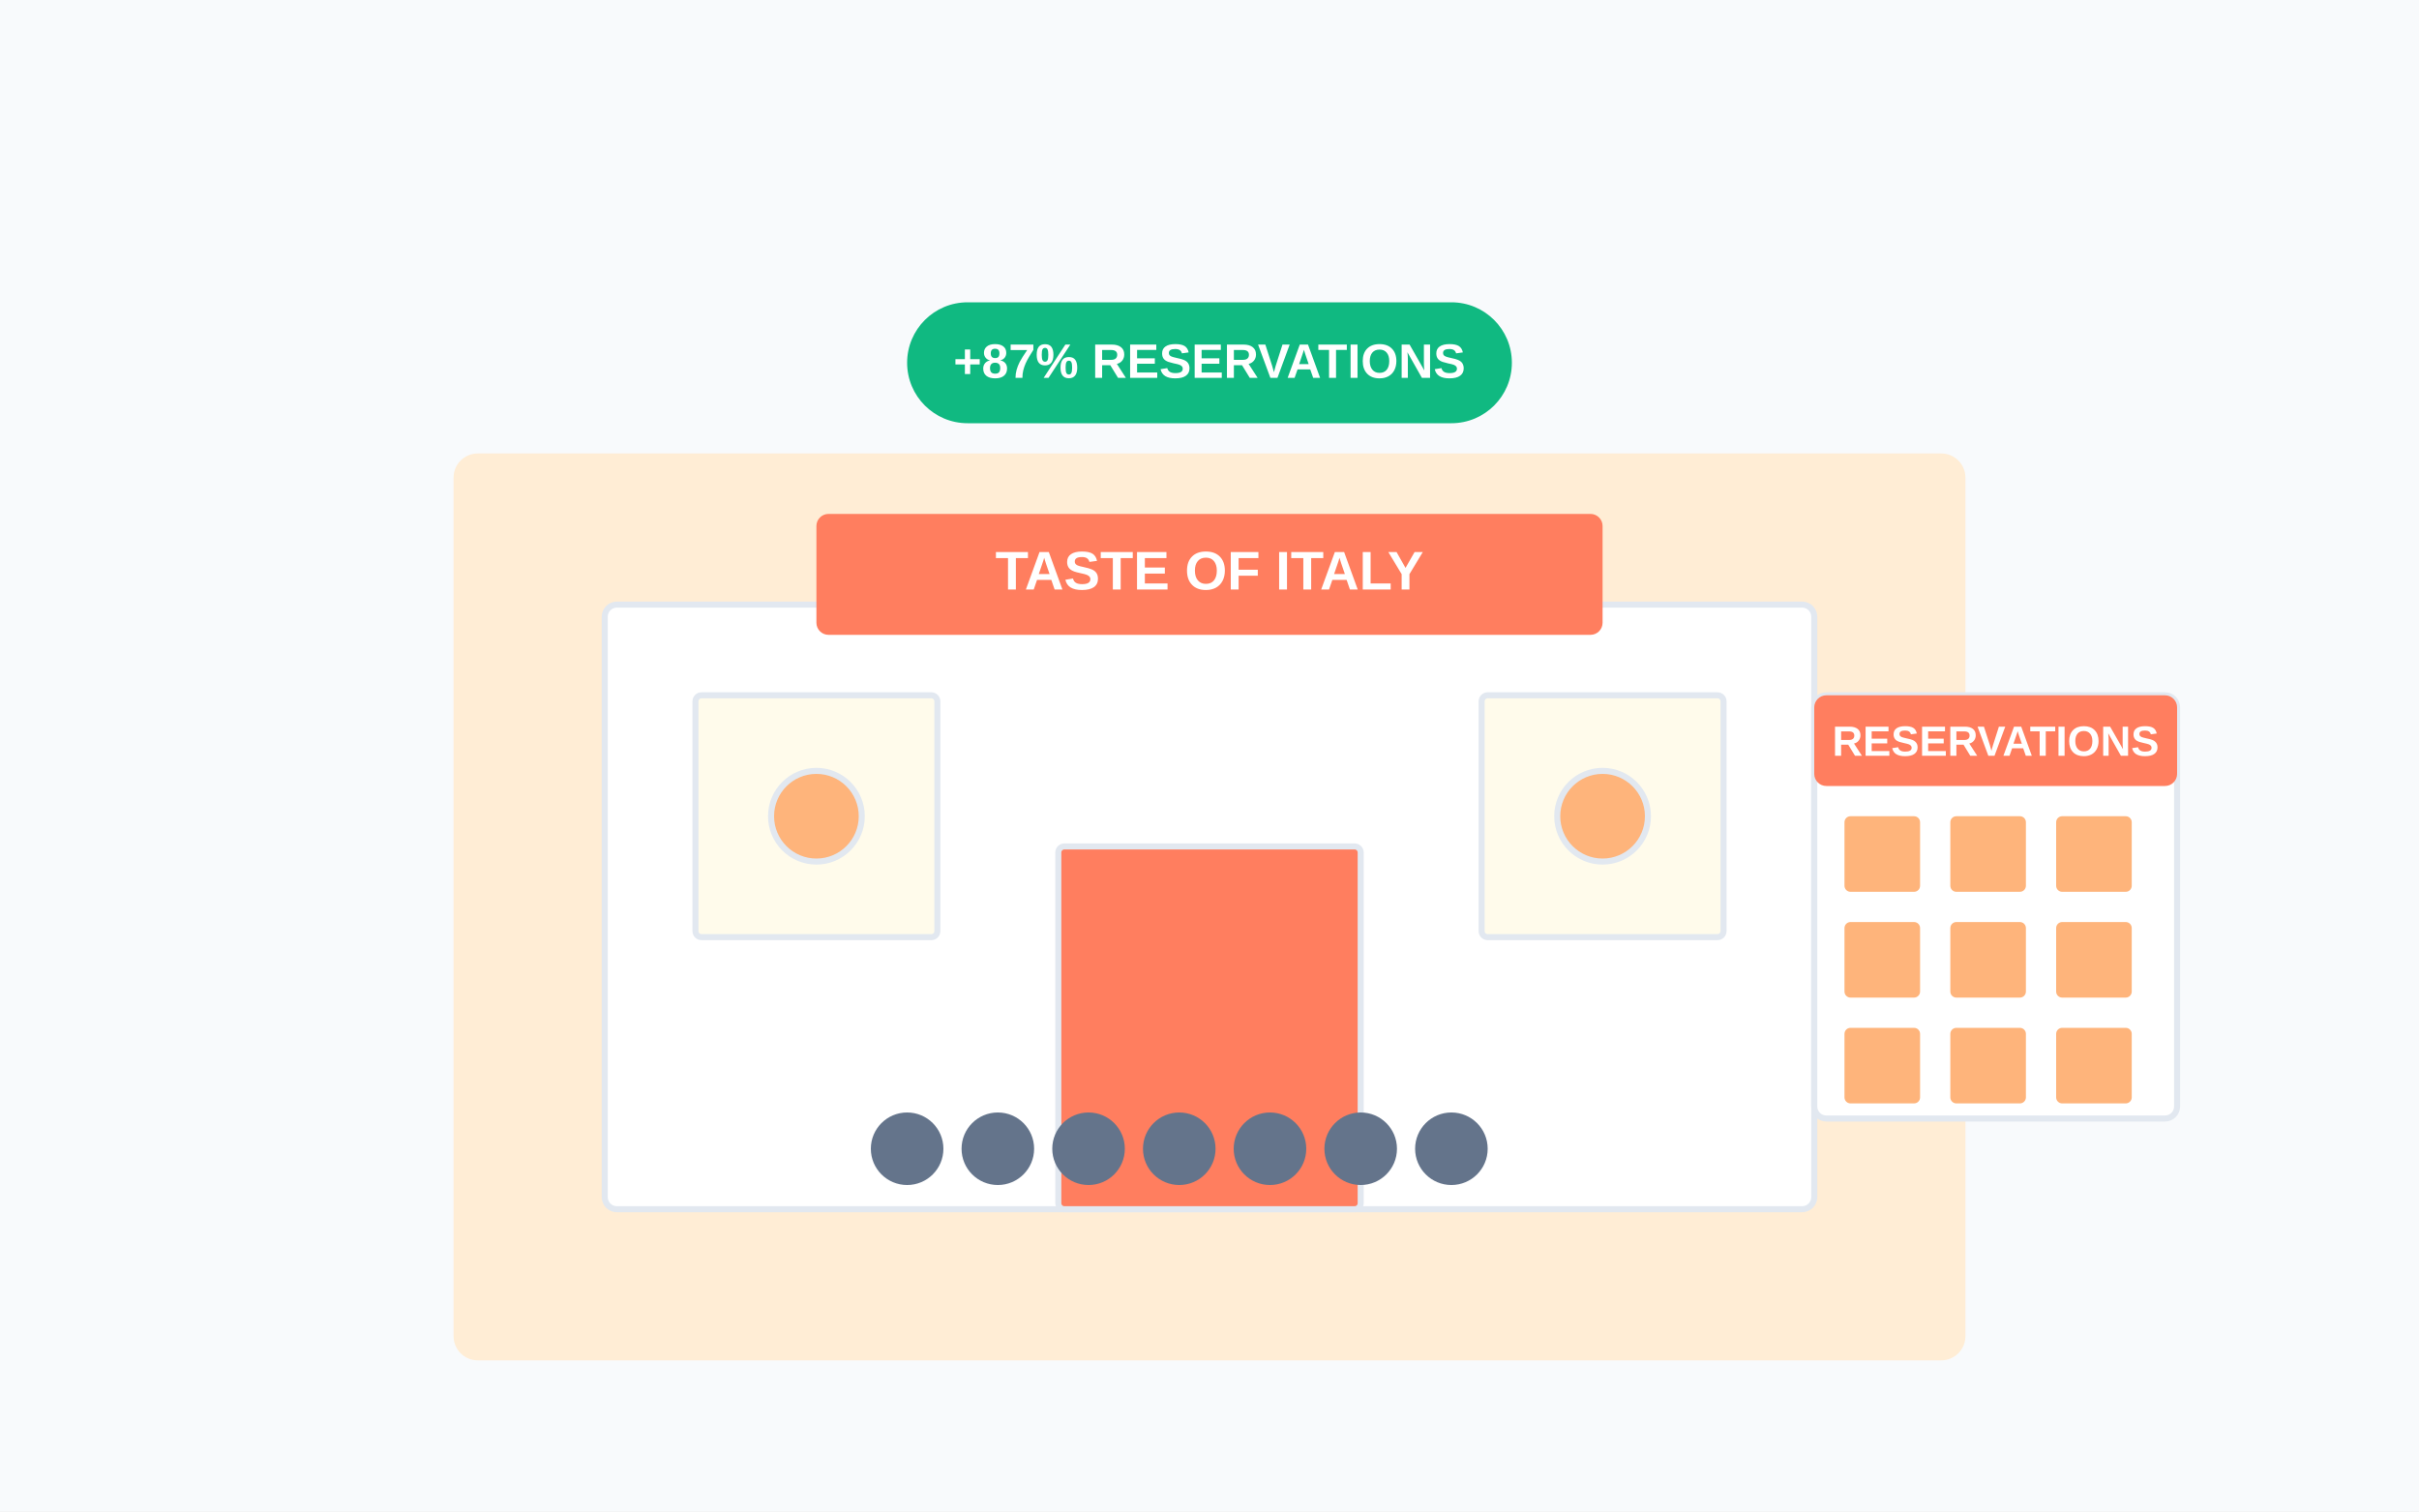
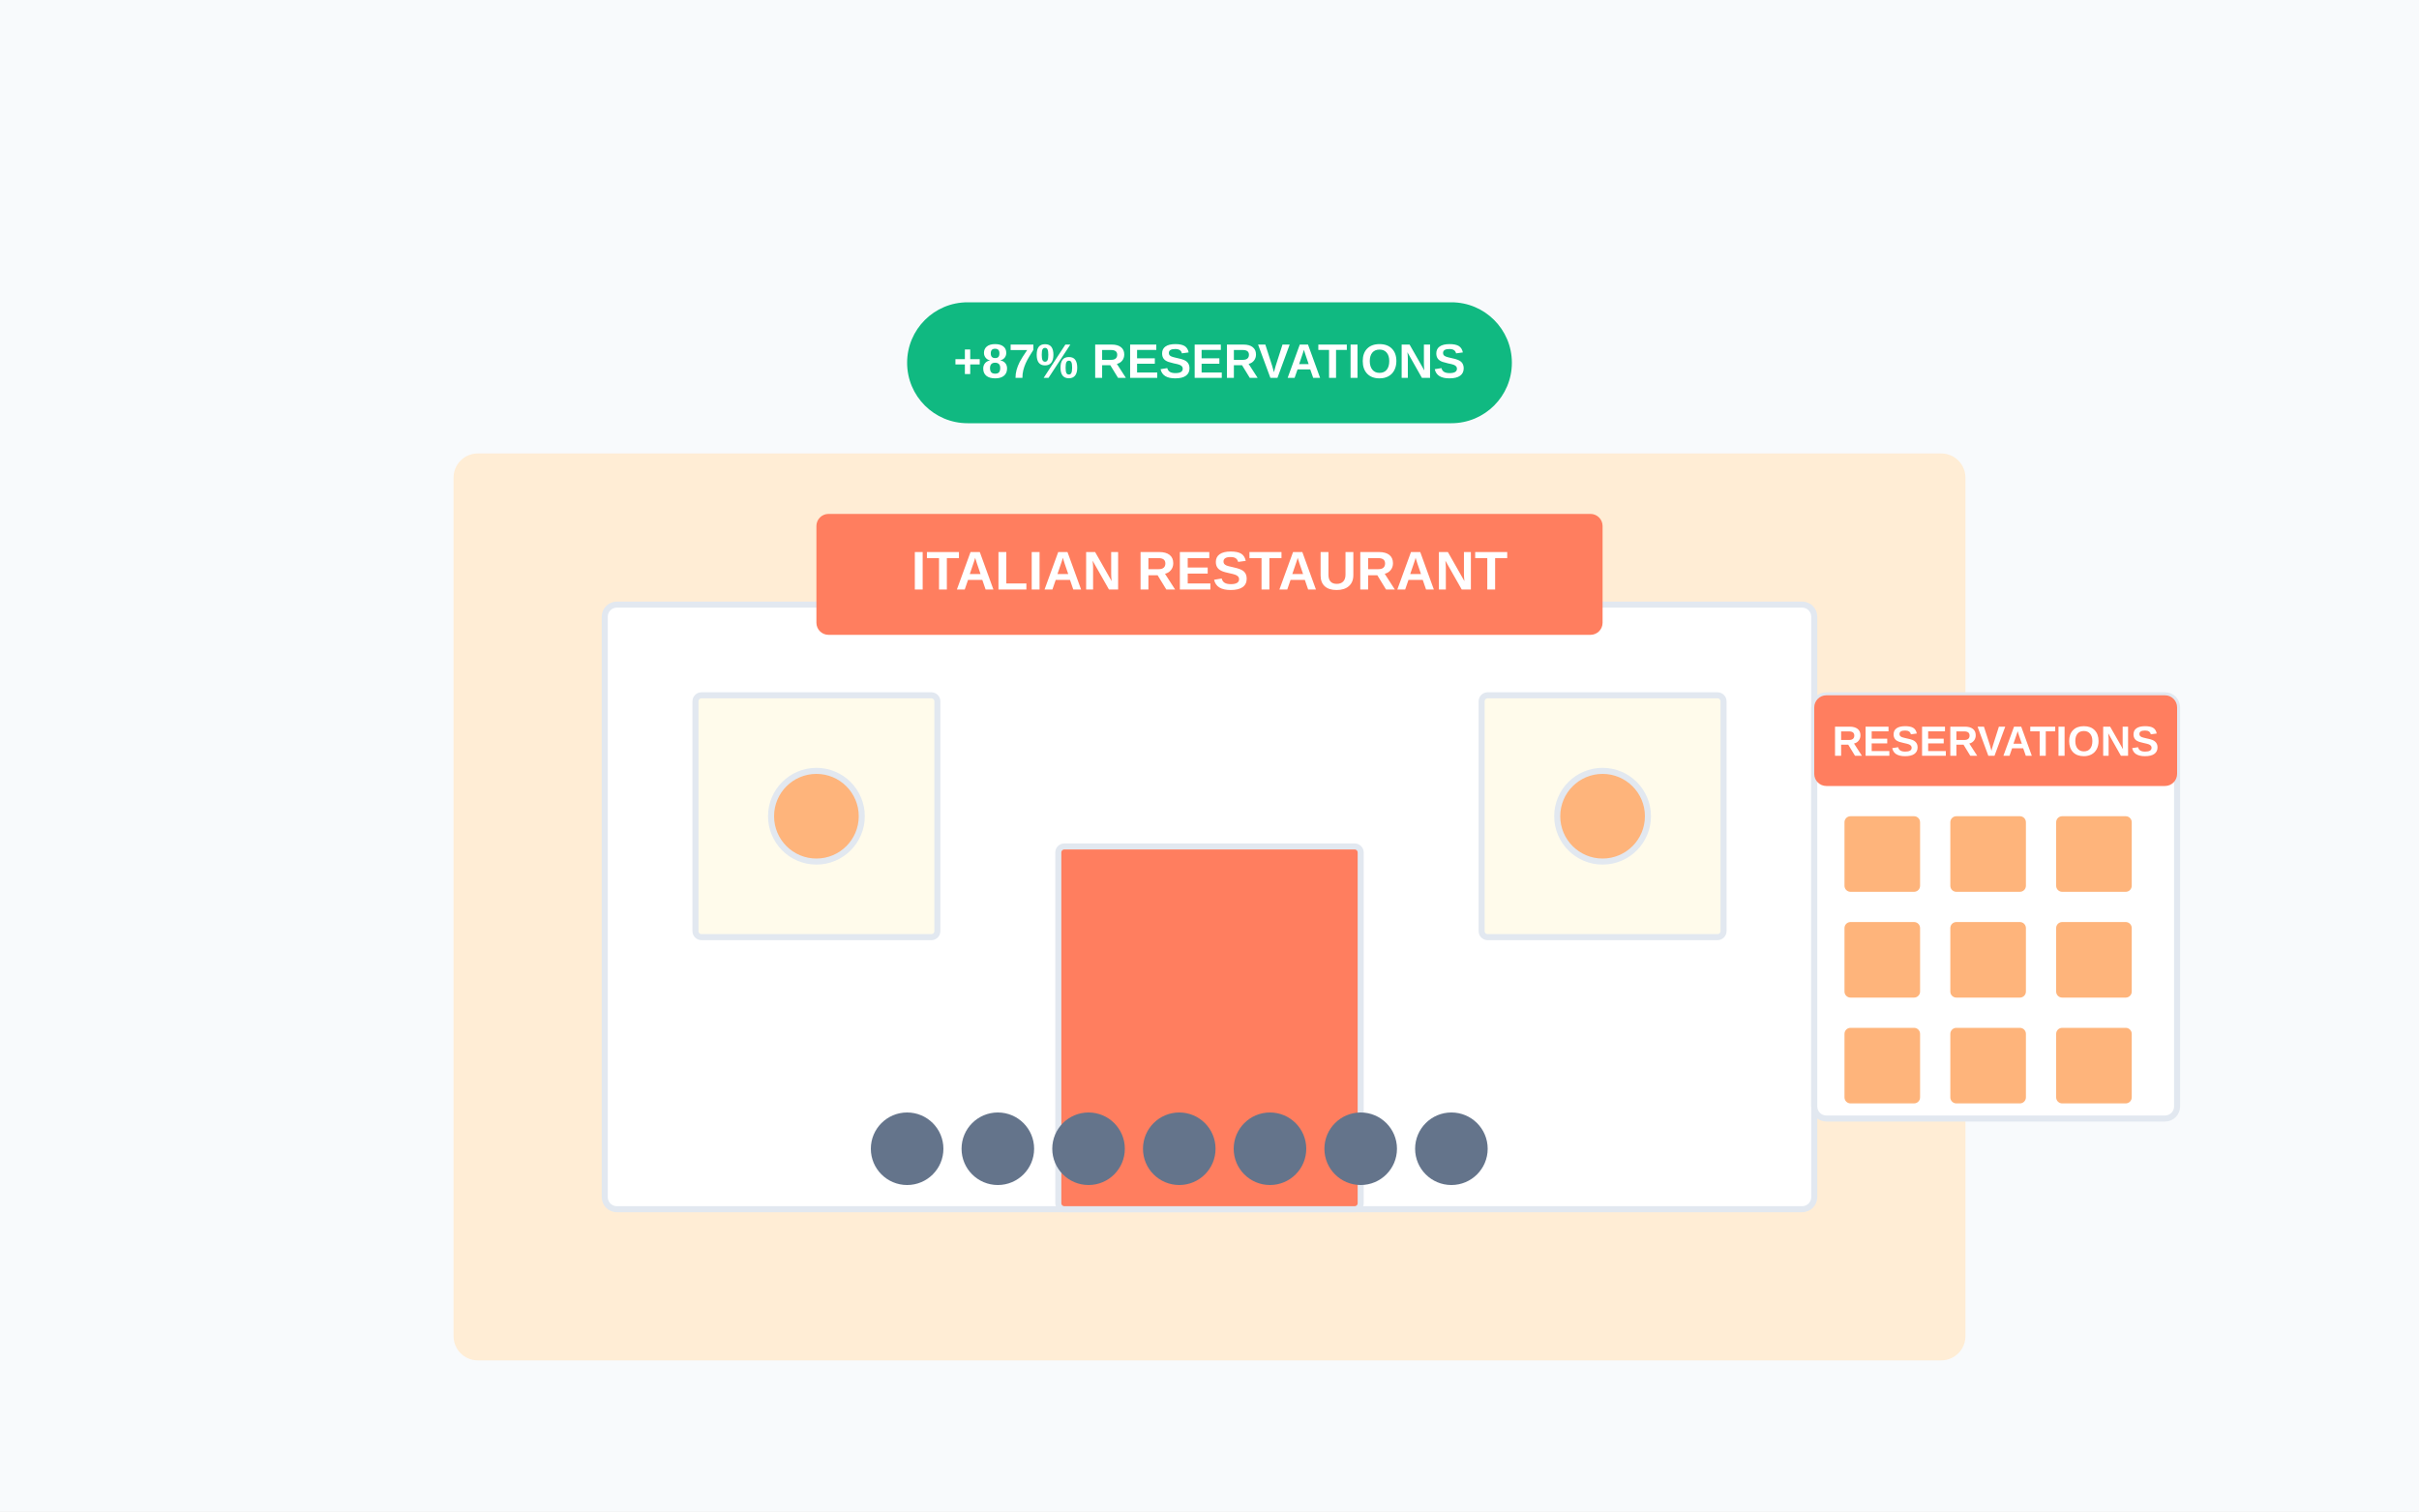
<svg xmlns="http://www.w3.org/2000/svg" width="800" height="500" viewBox="0 0 800 500" fill="none">
  <rect width="800" height="500" fill="#F8FAFC" />
  <rect x="150" y="150" width="500" height="300" rx="8" fill="#FFEDD5" />
  <rect x="200" y="200" width="400" height="200" rx="4" fill="#FFFFFF" stroke="#E2E8F0" stroke-width="2" />
  <rect x="350" y="280" width="100" height="120" rx="2" fill="#FF7E5F" stroke="#E2E8F0" stroke-width="2" />
  <rect x="230" y="230" width="80" height="80" rx="2" fill="#FFFBEB" stroke="#E2E8F0" stroke-width="2" />
  <rect x="490" y="230" width="80" height="80" rx="2" fill="#FFFBEB" stroke="#E2E8F0" stroke-width="2" />
  <rect x="270" y="170" width="260" height="40" rx="4" fill="#FF7E5F" />
-   <text x="400" y="195" font-family="Arial" font-size="18" font-weight="bold" fill="white" text-anchor="middle">TASTE OF ITALY</text>
+   <text x="400" y="195" font-family="Arial" font-size="18" font-weight="bold" fill="white" text-anchor="middle">ITALIAN RESTAURANT</text>
  <circle cx="270" cy="270" r="15" fill="#FEB47B" stroke="#E2E8F0" stroke-width="2" />
  <circle cx="530" cy="270" r="15" fill="#FEB47B" stroke="#E2E8F0" stroke-width="2" />
  <circle cx="300" cy="380" r="12" fill="#64748B" />
  <circle cx="330" cy="380" r="12" fill="#64748B" />
  <circle cx="360" cy="380" r="12" fill="#64748B" />
  <circle cx="390" cy="380" r="12" fill="#64748B" />
  <circle cx="420" cy="380" r="12" fill="#64748B" />
  <circle cx="450" cy="380" r="12" fill="#64748B" />
  <circle cx="480" cy="380" r="12" fill="#64748B" />
  <rect x="600" y="230" width="120" height="140" rx="4" fill="white" stroke="#E2E8F0" stroke-width="2" />
  <rect x="600" y="230" width="120" height="30" rx="4" fill="#FF7E5F" />
  <text x="660" y="250" font-family="Arial" font-size="14" font-weight="bold" fill="white" text-anchor="middle">RESERVATIONS</text>
  <rect x="610" y="270" width="25" height="25" rx="2" fill="#FEB47B" />
  <rect x="645" y="270" width="25" height="25" rx="2" fill="#FEB47B" />
  <rect x="680" y="270" width="25" height="25" rx="2" fill="#FEB47B" />
  <rect x="610" y="305" width="25" height="25" rx="2" fill="#FEB47B" />
  <rect x="645" y="305" width="25" height="25" rx="2" fill="#FEB47B" />
  <rect x="680" y="305" width="25" height="25" rx="2" fill="#FEB47B" />
  <rect x="610" y="340" width="25" height="25" rx="2" fill="#FEB47B" />
  <rect x="645" y="340" width="25" height="25" rx="2" fill="#FEB47B" />
  <rect x="680" y="340" width="25" height="25" rx="2" fill="#FEB47B" />
  <rect x="300" y="100" width="200" height="40" rx="20" fill="#10B981" />
  <text x="400" y="125" font-family="Arial" font-size="16" font-weight="bold" fill="white" text-anchor="middle">+87% RESERVATIONS</text>
</svg>
